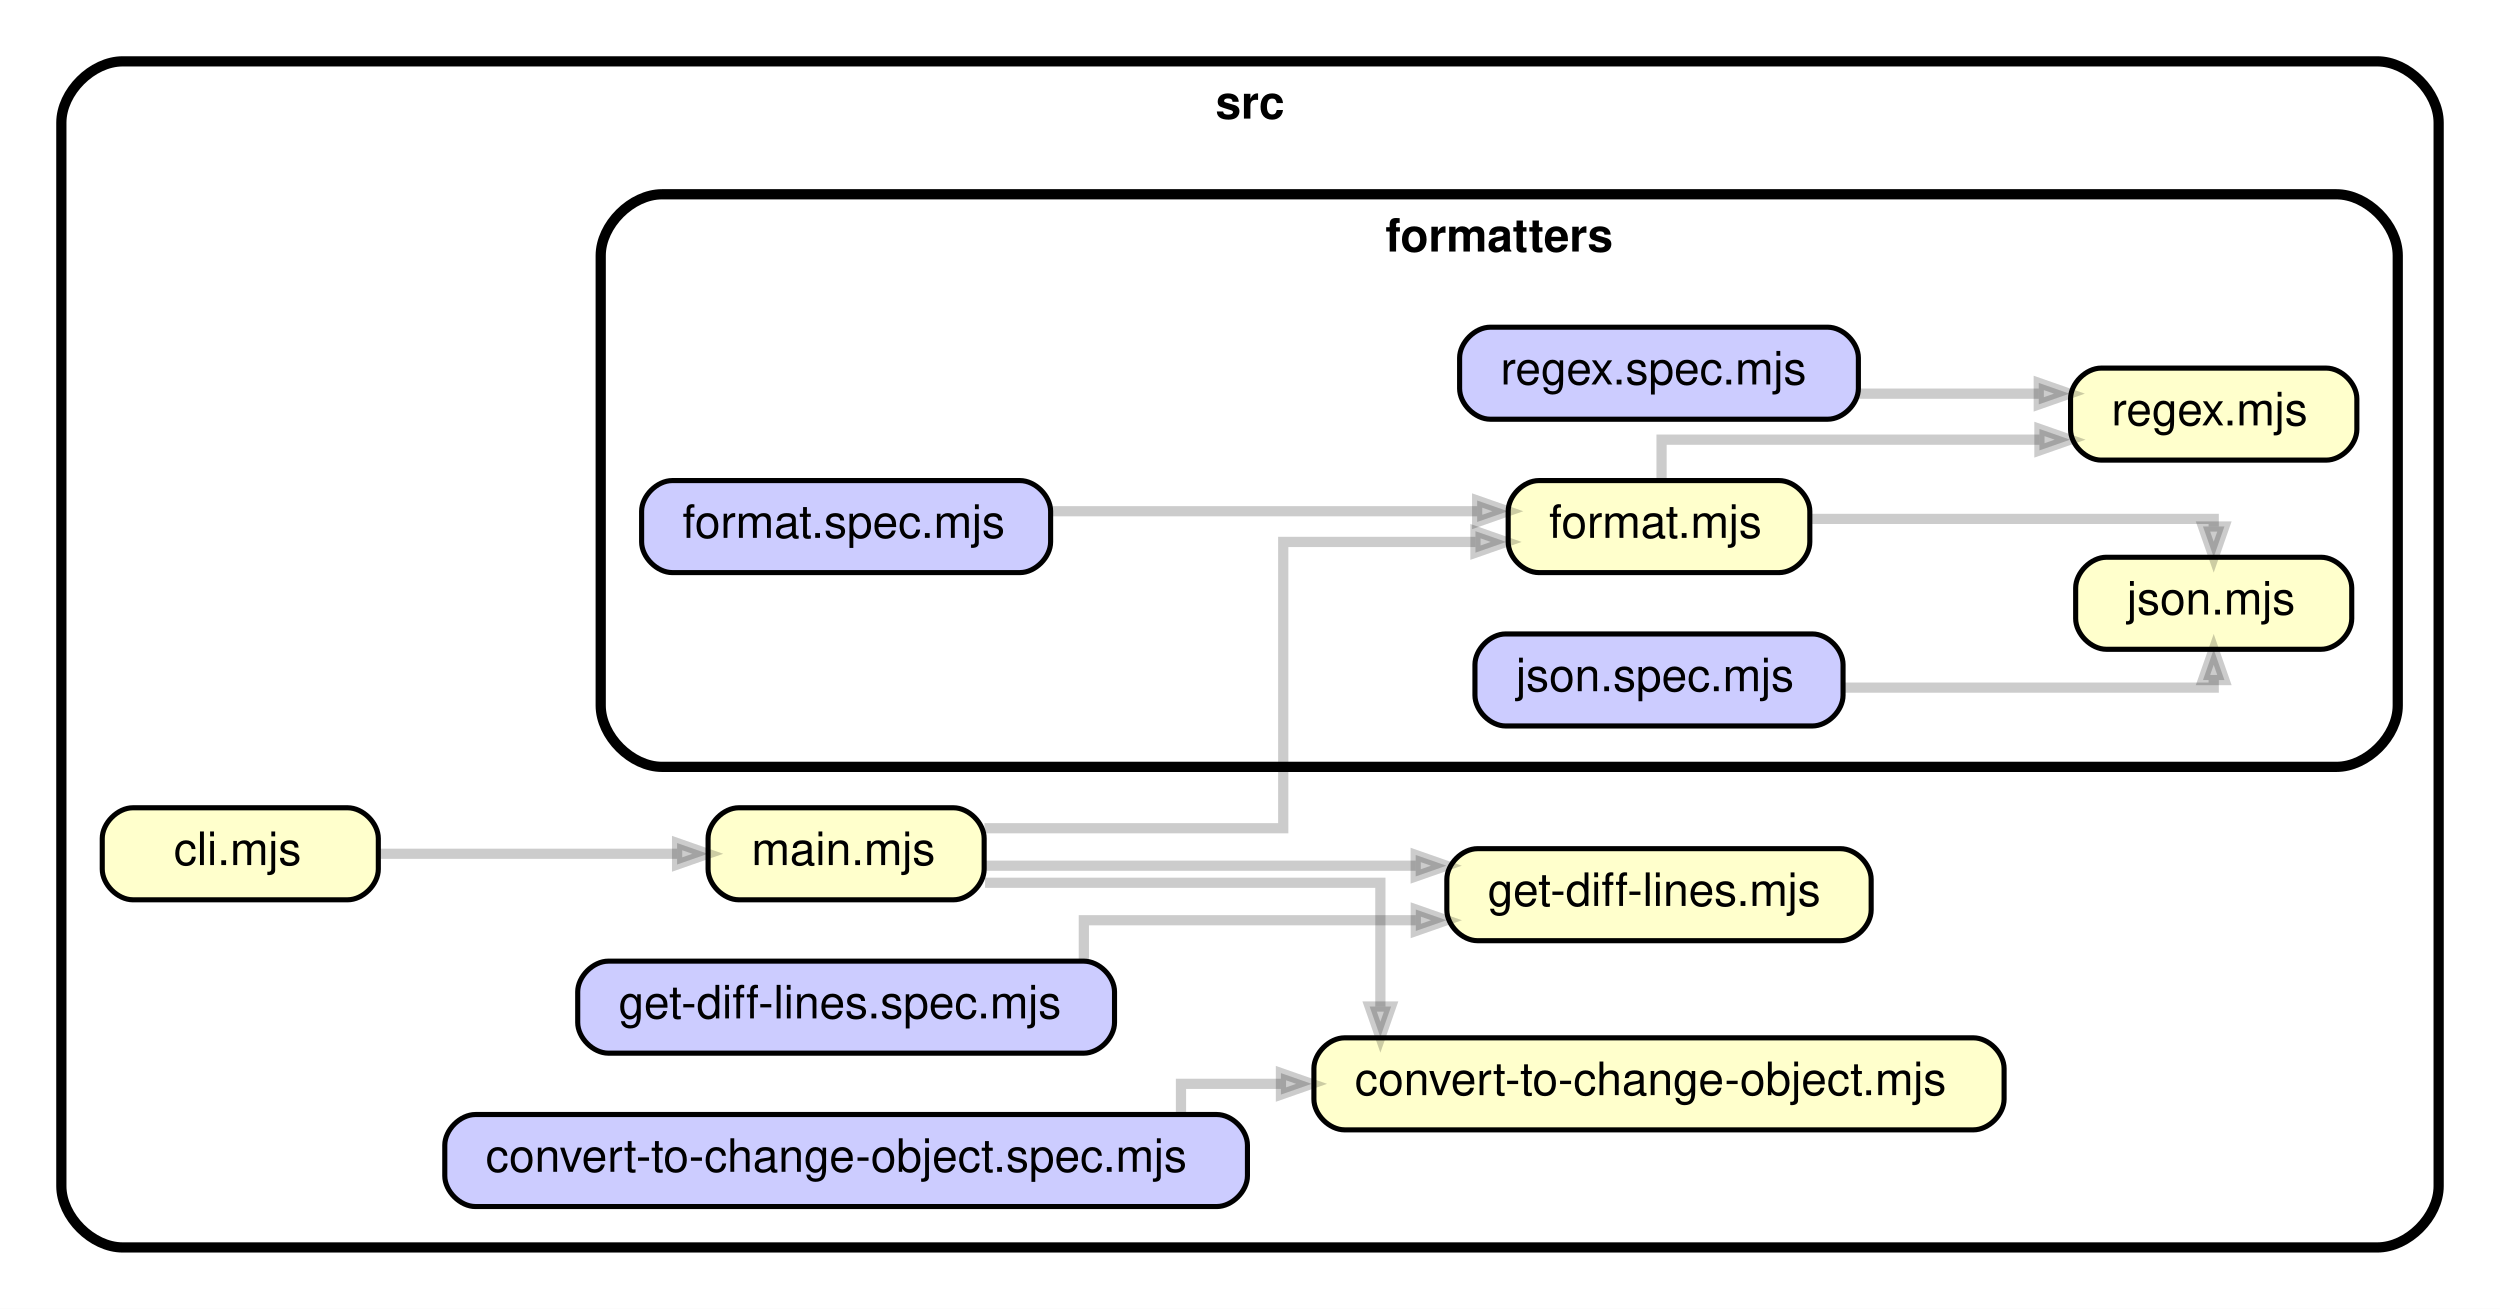
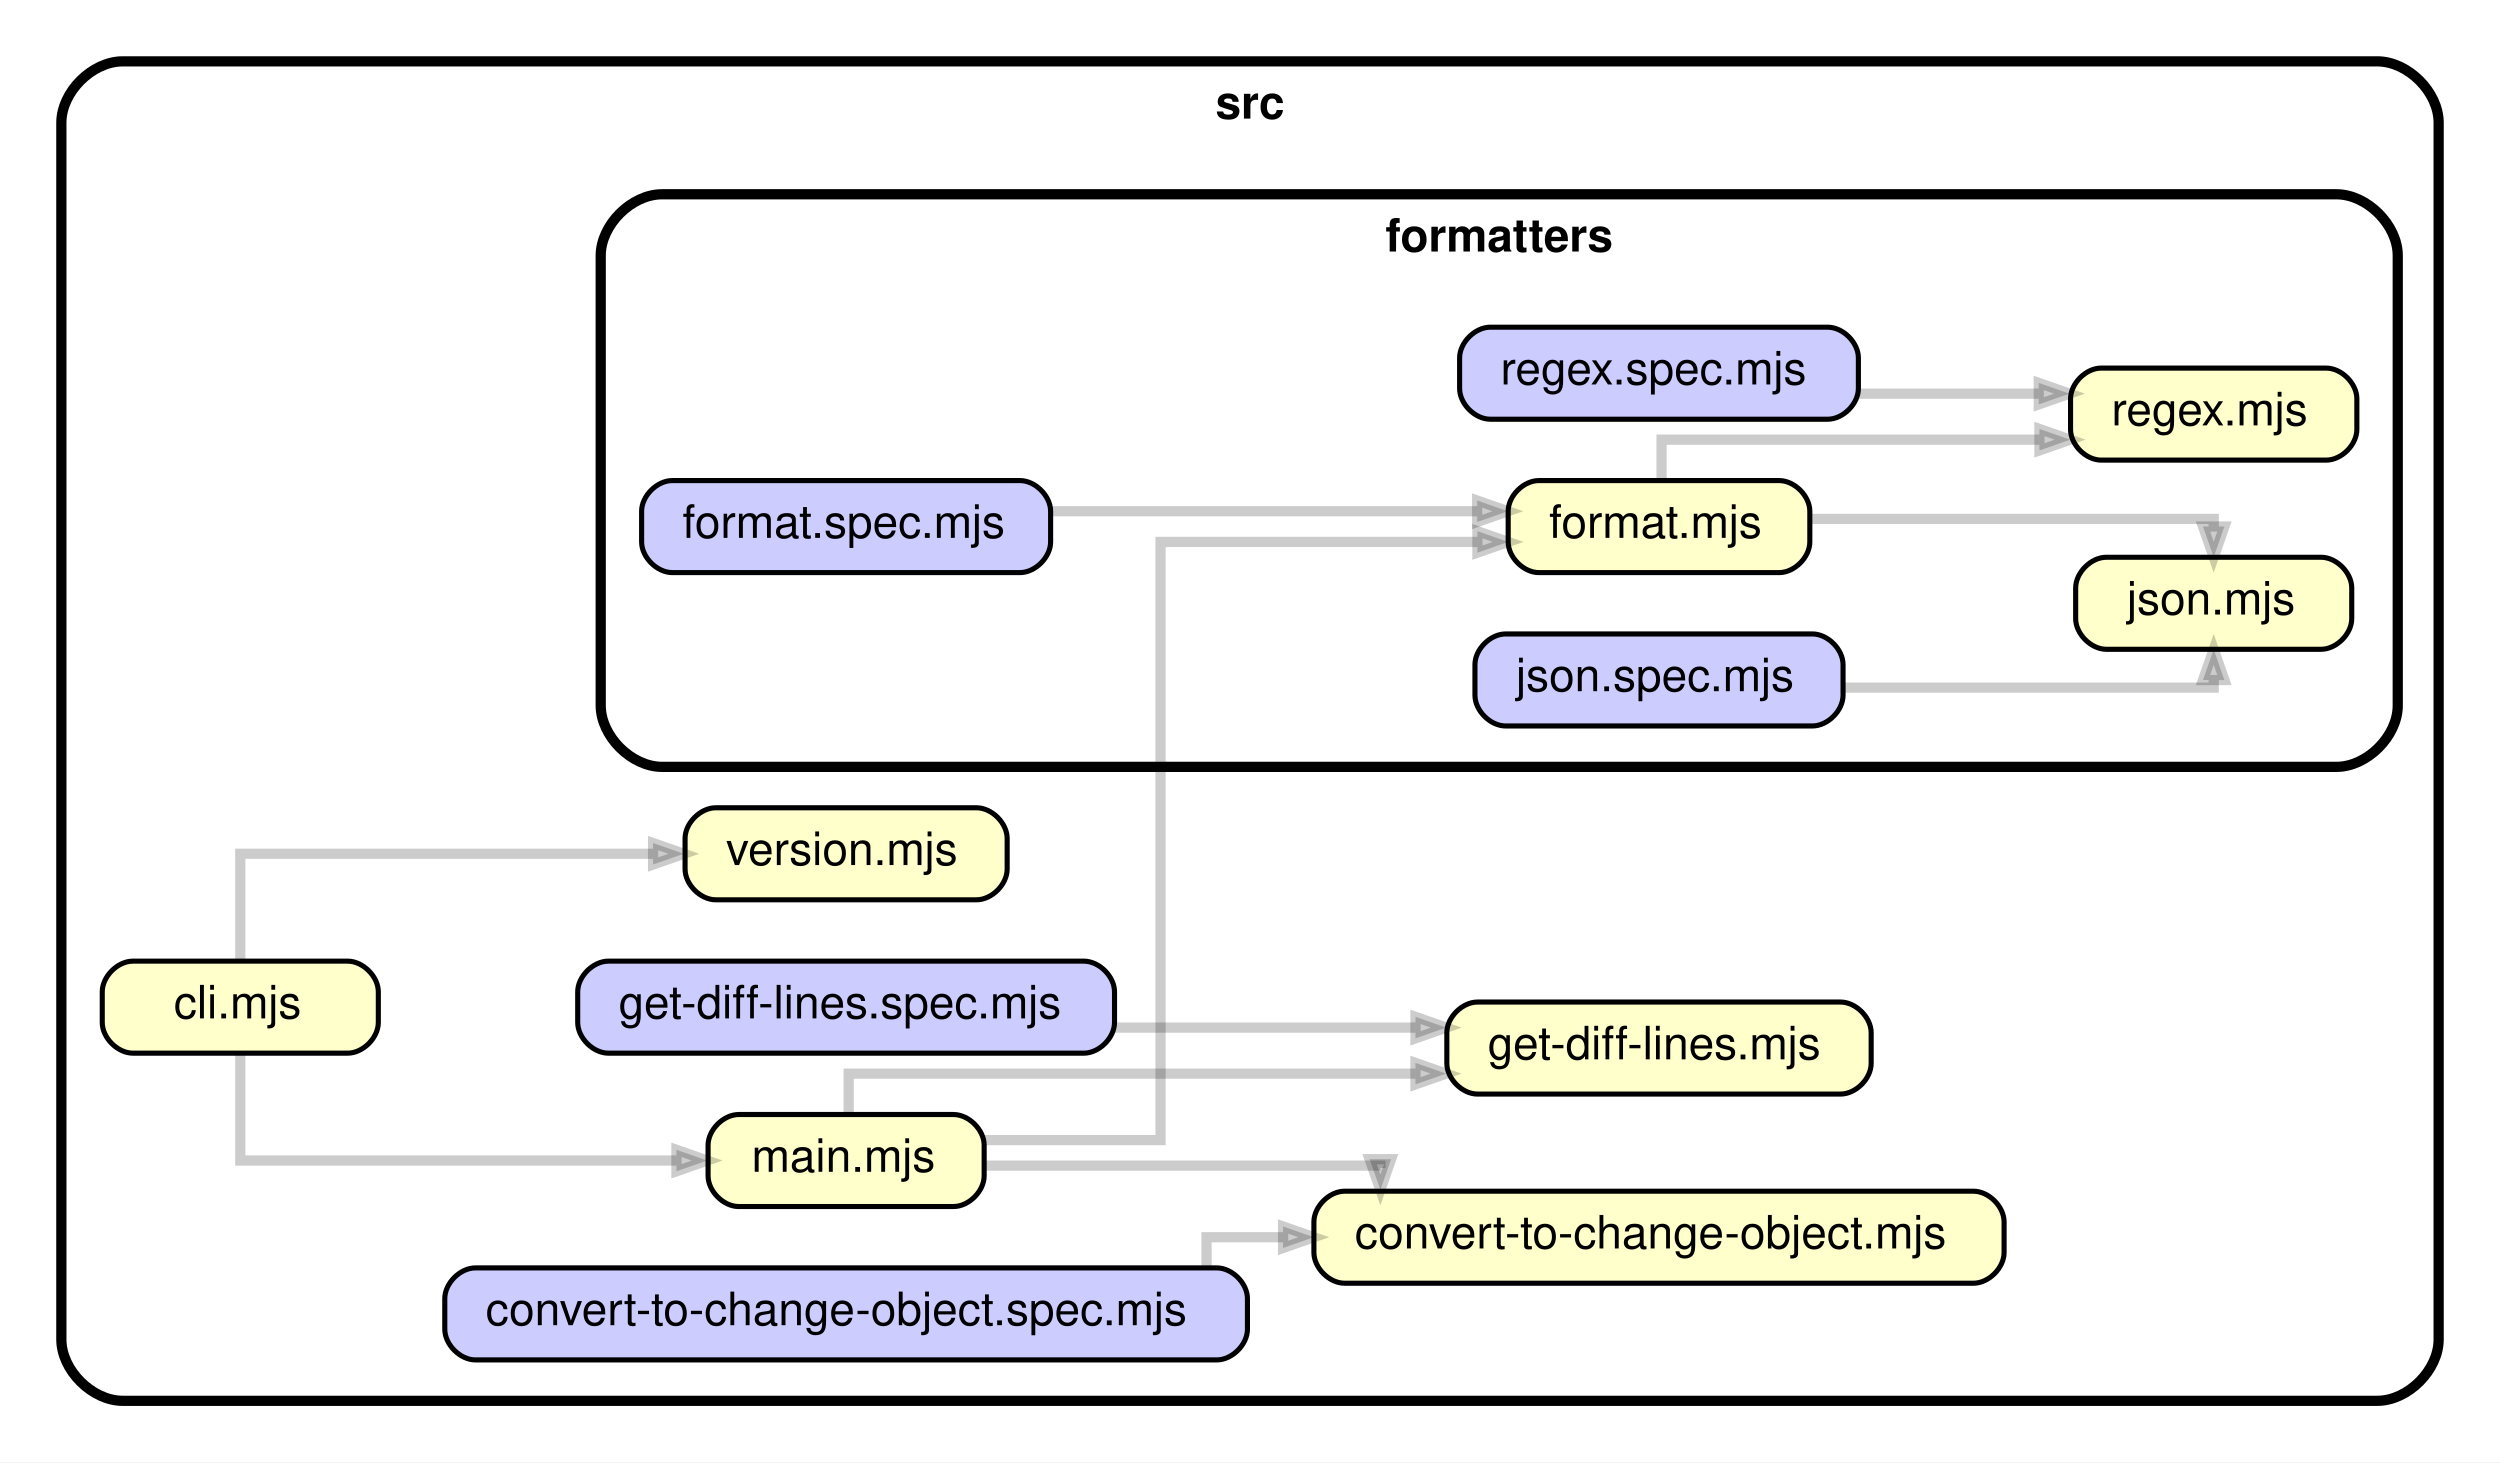
- <svg xmlns="http://www.w3.org/2000/svg" xmlns:xlink="http://www.w3.org/1999/xlink" width="489pt" height="256pt" viewBox="0.00 0.00 489.00 256.00">
-   <g id="graph0" class="graph" transform="scale(1 1) rotate(0) translate(4 252)">
-     <polygon fill="white" stroke="transparent" points="-4,4 -4,-252 485,-252 485,4 -4,4" />
+ <svg xmlns="http://www.w3.org/2000/svg" xmlns:xlink="http://www.w3.org/1999/xlink" width="489pt" height="286pt" viewBox="0.00 0.00 489.00 286.00">
+   <g id="graph0" class="graph" transform="scale(1 1) rotate(0) translate(4 282)">
+     <polygon fill="white" stroke="transparent" points="-4,4 -4,-282 485,-282 485,4 -4,4" />
    <g id="clust1" class="cluster">
-       <path fill="#ffffff" stroke="black" stroke-width="2" d="M20,-8C20,-8 461,-8 461,-8 467,-8 473,-14 473,-20 473,-20 473,-228 473,-228 473,-234 467,-240 461,-240 461,-240 20,-240 20,-240 14,-240 8,-234 8,-228 8,-228 8,-20 8,-20 8,-14 14,-8 20,-8" />
-       <text text-anchor="middle" x="240.5" y="-228.8" font-family="Helvetica,sans-Serif" font-weight="bold" font-size="9.00">src</text>
+       <path fill="#ffffff" stroke="black" stroke-width="2" d="M20,-8C20,-8 461,-8 461,-8 467,-8 473,-14 473,-20 473,-20 473,-258 473,-258 473,-264 467,-270 461,-270 461,-270 20,-270 20,-270 14,-270 8,-264 8,-258 8,-258 8,-20 8,-20 8,-14 14,-8 20,-8" />
+       <text text-anchor="middle" x="240.5" y="-258.8" font-family="Helvetica,sans-Serif" font-weight="bold" font-size="9.00">src</text>
    </g>
    <g id="clust2" class="cluster">
-       <path fill="#ffffff" stroke="black" stroke-width="2" d="M125.5,-102C125.5,-102 453,-102 453,-102 459,-102 465,-108 465,-114 465,-114 465,-202 465,-202 465,-208 459,-214 453,-214 453,-214 125.5,-214 125.5,-214 119.5,-214 113.5,-208 113.5,-202 113.5,-202 113.5,-114 113.5,-114 113.5,-108 119.5,-102 125.5,-102" />
-       <text text-anchor="middle" x="289.25" y="-202.8" font-family="Helvetica,sans-Serif" font-weight="bold" font-size="9.00">formatters</text>
+       <path fill="#ffffff" stroke="black" stroke-width="2" d="M125.5,-132C125.5,-132 453,-132 453,-132 459,-132 465,-138 465,-144 465,-144 465,-232 465,-232 465,-238 459,-244 453,-244 453,-244 125.5,-244 125.5,-244 119.5,-244 113.5,-238 113.5,-232 113.5,-232 113.5,-144 113.5,-144 113.5,-138 119.5,-132 125.5,-132" />
+       <text text-anchor="middle" x="289.25" y="-232.8" font-family="Helvetica,sans-Serif" font-weight="bold" font-size="9.00">formatters</text>
    </g>
    <g id="node1" class="node">
      <g id="a_node1">
        <a xlink:href="src/cli.mjs" xlink:title="cli.mjs">
          <path fill="#ffffcc" stroke="black" d="M64,-94C64,-94 22,-94 22,-94 19,-94 16,-91 16,-88 16,-88 16,-82 16,-82 16,-79 19,-76 22,-76 22,-76 64,-76 64,-76 67,-76 70,-79 70,-82 70,-82 70,-88 70,-88 70,-91 67,-94 64,-94" />
          <text text-anchor="start" x="30" y="-82.8" font-family="Helvetica,sans-Serif" font-size="9.00">cli.mjs</text>
        </a>
      </g>
    </g>
    <g id="node2" class="node">
      <g id="a_node2">
        <a xlink:href="src/main.mjs" xlink:title="main.mjs">
-           <path fill="#ffffcc" stroke="black" d="M182.5,-94C182.5,-94 140.5,-94 140.5,-94 137.5,-94 134.5,-91 134.5,-88 134.5,-88 134.5,-82 134.5,-82 134.5,-79 137.5,-76 140.5,-76 140.5,-76 182.5,-76 182.5,-76 185.5,-76 188.5,-79 188.5,-82 188.5,-82 188.5,-88 188.5,-88 188.5,-91 185.5,-94 182.5,-94" />
-           <text text-anchor="start" x="143" y="-82.8" font-family="Helvetica,sans-Serif" font-size="9.00">main.mjs</text>
+           <path fill="#ffffcc" stroke="black" d="M182.5,-64C182.5,-64 140.5,-64 140.5,-64 137.5,-64 134.5,-61 134.5,-58 134.5,-58 134.5,-52 134.5,-52 134.5,-49 137.5,-46 140.5,-46 140.5,-46 182.5,-46 182.5,-46 185.5,-46 188.5,-49 188.5,-52 188.5,-52 188.5,-58 188.5,-58 188.5,-61 185.5,-64 182.5,-64" />
+           <text text-anchor="start" x="143" y="-52.8" font-family="Helvetica,sans-Serif" font-size="9.00">main.mjs</text>
        </a>
      </g>
    </g>
    <g id="edge1" class="edge">
-       <path fill="none" stroke="#000000" stroke-width="2" stroke-opacity="0.2" d="M70.19,-85C70.19,-85 128.44,-85 128.44,-85" />
-       <polygon fill="#000000" fill-opacity="0.2" stroke="#000000" stroke-width="2" stroke-opacity="0.2" points="128.44,-87.1 134.44,-85 128.44,-82.9 128.44,-87.1" />
+       <path fill="none" stroke="#000000" stroke-width="2" stroke-opacity="0.2" d="M43,-75.84C43,-67.01 43,-55 43,-55 43,-55 128.31,-55 128.31,-55" />
+       <polygon fill="#000000" fill-opacity="0.2" stroke="#000000" stroke-width="2" stroke-opacity="0.2" points="128.31,-57.1 134.31,-55 128.31,-52.9 128.31,-57.1" />
    </g>
    <g id="node3" class="node">
      <g id="a_node3">
+         <a xlink:href="src/version.mjs" xlink:title="version.mjs">
+           <path fill="#ffffcc" stroke="black" d="M187,-124C187,-124 136,-124 136,-124 133,-124 130,-121 130,-118 130,-118 130,-112 130,-112 130,-109 133,-106 136,-106 136,-106 187,-106 187,-106 190,-106 193,-109 193,-112 193,-112 193,-118 193,-118 193,-121 190,-124 187,-124" />
+           <text text-anchor="start" x="138" y="-112.8" font-family="Helvetica,sans-Serif" font-size="9.00">version.mjs</text>
+         </a>
+       </g>
+     </g>
+     <g id="edge2" class="edge">
+       <path fill="none" stroke="#000000" stroke-width="2" stroke-opacity="0.2" d="M43,-94.16C43,-102.99 43,-115 43,-115 43,-115 123.74,-115 123.74,-115" />
+       <polygon fill="#000000" fill-opacity="0.2" stroke="#000000" stroke-width="2" stroke-opacity="0.2" points="123.74,-117.1 129.74,-115 123.74,-112.9 123.74,-117.1" />
+     </g>
+     <g id="node4" class="node">
+       <g id="a_node4">
        <a xlink:href="src/convert-to-change-object.mjs" xlink:title="convert-to-change-object.mjs">
          <path fill="#ffffcc" stroke="black" d="M382,-49C382,-49 259,-49 259,-49 256,-49 253,-46 253,-43 253,-43 253,-37 253,-37 253,-34 256,-31 259,-31 259,-31 382,-31 382,-31 385,-31 388,-34 388,-37 388,-37 388,-43 388,-43 388,-46 385,-49 382,-49" />
          <text text-anchor="start" x="261" y="-37.8" font-family="Helvetica,sans-Serif" font-size="9.00">convert-to-change-object.mjs</text>
        </a>
      </g>
    </g>
-     <g id="edge9" class="edge">
-       <path fill="none" stroke="#000000" stroke-width="2" stroke-opacity="0.2" d="M188.68,-79.33C219.65,-79.33 266,-79.33 266,-79.33 266,-79.33 266,-55.12 266,-55.12" />
-       <polygon fill="#000000" fill-opacity="0.2" stroke="#000000" stroke-width="2" stroke-opacity="0.2" points="268.1,-55.12 266,-49.12 263.9,-55.12 268.1,-55.12" />
+     <g id="edge10" class="edge">
+       <path fill="none" stroke="#000000" stroke-width="2" stroke-opacity="0.2" d="M188.68,-54C219.65,-54 266,-54 266,-54 266,-54 266,-53.53 266,-53.53" />
+       <polygon fill="#000000" fill-opacity="0.2" stroke="#000000" stroke-width="2" stroke-opacity="0.2" points="268.1,-55.26 266,-49.26 263.9,-55.26 268.1,-55.26" />
    </g>
-     <g id="node5" class="node">
-       <g id="a_node5">
+     <g id="node6" class="node">
+       <g id="a_node6">
        <a xlink:href="src/formatters/format.mjs" xlink:title="format.mjs">
-           <path fill="#ffffcc" stroke="black" d="M344,-158C344,-158 297,-158 297,-158 294,-158 291,-155 291,-152 291,-152 291,-146 291,-146 291,-143 294,-140 297,-140 297,-140 344,-140 344,-140 347,-140 350,-143 350,-146 350,-146 350,-152 350,-152 350,-155 347,-158 344,-158" />
-           <text text-anchor="start" x="299" y="-146.8" font-family="Helvetica,sans-Serif" font-size="9.00">format.mjs</text>
+           <path fill="#ffffcc" stroke="black" d="M344,-188C344,-188 297,-188 297,-188 294,-188 291,-185 291,-182 291,-182 291,-176 291,-176 291,-173 294,-170 297,-170 297,-170 344,-170 344,-170 347,-170 350,-173 350,-176 350,-176 350,-182 350,-182 350,-185 347,-188 344,-188" />
+           <text text-anchor="start" x="299" y="-176.8" font-family="Helvetica,sans-Serif" font-size="9.00">format.mjs</text>
        </a>
      </g>
    </g>
-     <g id="edge10" class="edge">
-       <path fill="none" stroke="#000000" stroke-width="2" stroke-opacity="0.2" d="M188.55,-90C213.6,-90 247,-90 247,-90 247,-90 247,-146 247,-146 247,-146 284.6,-146 284.6,-146" />
-       <polygon fill="#000000" fill-opacity="0.2" stroke="#000000" stroke-width="2" stroke-opacity="0.2" points="284.6,-148.1 290.6,-146 284.6,-143.9 284.6,-148.1" />
+     <g id="edge11" class="edge">
+       <path fill="none" stroke="#000000" stroke-width="2" stroke-opacity="0.2" d="M188.65,-59C205.13,-59 223,-59 223,-59 223,-59 223,-176 223,-176 223,-176 284.98,-176 284.98,-176" />
+       <polygon fill="#000000" fill-opacity="0.2" stroke="#000000" stroke-width="2" stroke-opacity="0.2" points="284.98,-178.1 290.98,-176 284.98,-173.9 284.98,-178.1" />
    </g>
-     <g id="node11" class="node">
-       <g id="a_node11">
+     <g id="node12" class="node">
+       <g id="a_node12">
        <a xlink:href="src/get-diff-lines.mjs" xlink:title="get-diff-lines.mjs">
          <path fill="#ffffcc" stroke="black" d="M356,-86C356,-86 285,-86 285,-86 282,-86 279,-83 279,-80 279,-80 279,-74 279,-74 279,-71 282,-68 285,-68 285,-68 356,-68 356,-68 359,-68 362,-71 362,-74 362,-74 362,-80 362,-80 362,-83 359,-86 356,-86" />
          <text text-anchor="start" x="287" y="-74.8" font-family="Helvetica,sans-Serif" font-size="9.00">get-diff-lines.mjs</text>
        </a>
      </g>
    </g>
-     <g id="edge11" class="edge">
-       <path fill="none" stroke="#000000" stroke-width="2" stroke-opacity="0.2" d="M188.83,-82.67C188.83,-82.67 272.91,-82.67 272.91,-82.67" />
-       <polygon fill="#000000" fill-opacity="0.2" stroke="#000000" stroke-width="2" stroke-opacity="0.2" points="272.91,-84.77 278.91,-82.67 272.91,-80.57 272.91,-84.77" />
+     <g id="edge12" class="edge">
+       <path fill="none" stroke="#000000" stroke-width="2" stroke-opacity="0.2" d="M162,-64.3C162,-68.26 162,-72 162,-72 162,-72 272.86,-72 272.86,-72" />
+       <polygon fill="#000000" fill-opacity="0.2" stroke="#000000" stroke-width="2" stroke-opacity="0.2" points="272.86,-74.1 278.86,-72 272.86,-69.9 272.86,-74.1" />
    </g>
-     <g id="node4" class="node">
-       <g id="a_node4">
+     <g id="node5" class="node">
+       <g id="a_node5">
        <a xlink:href="src/convert-to-change-object.spec.mjs" xlink:title="convert-to-change-object.spec.mjs">
          <path fill="#ccccff" stroke="black" d="M234,-34C234,-34 89,-34 89,-34 86,-34 83,-31 83,-28 83,-28 83,-22 83,-22 83,-19 86,-16 89,-16 89,-16 234,-16 234,-16 237,-16 240,-19 240,-22 240,-22 240,-28 240,-28 240,-31 237,-34 234,-34" />
          <text text-anchor="start" x="91" y="-22.8" font-family="Helvetica,sans-Serif" font-size="9.00">convert-to-change-object.spec.mjs</text>
        </a>
      </g>
    </g>
-     <g id="edge2" class="edge">
-       <path fill="none" stroke="#000000" stroke-width="2" stroke-opacity="0.2" d="M227,-34.24C227,-37.33 227,-40 227,-40 227,-40 246.55,-40 246.55,-40" />
-       <polygon fill="#000000" fill-opacity="0.2" stroke="#000000" stroke-width="2" stroke-opacity="0.2" points="246.55,-42.1 252.55,-40 246.55,-37.9 246.55,-42.1" />
-     </g>
-     <g id="node6" class="node">
-       <g id="a_node6">
-         <a xlink:href="src/formatters/json.mjs" xlink:title="json.mjs">
-           <path fill="#ffffcc" stroke="black" d="M450,-143C450,-143 408,-143 408,-143 405,-143 402,-140 402,-137 402,-137 402,-131 402,-131 402,-128 405,-125 408,-125 408,-125 450,-125 450,-125 453,-125 456,-128 456,-131 456,-131 456,-137 456,-137 456,-140 453,-143 450,-143" />
-           <text text-anchor="start" x="412" y="-131.8" font-family="Helvetica,sans-Serif" font-size="9.00">json.mjs</text>
-         </a>
-       </g>
-     </g>
    <g id="edge3" class="edge">
-       <path fill="none" stroke="#000000" stroke-width="2" stroke-opacity="0.2" d="M350.15,-150.5C382.27,-150.5 429,-150.5 429,-150.5 429,-150.5 429,-149.02 429,-149.02" />
-       <polygon fill="#000000" fill-opacity="0.2" stroke="#000000" stroke-width="2" stroke-opacity="0.2" points="431.1,-149.02 429,-143.02 426.9,-149.02 431.1,-149.02" />
+       <path fill="none" stroke="#000000" stroke-width="2" stroke-opacity="0.2" d="M232,-34.24C232,-37.33 232,-40 232,-40 232,-40 246.97,-40 246.97,-40" />
+       <polygon fill="#000000" fill-opacity="0.2" stroke="#000000" stroke-width="2" stroke-opacity="0.2" points="246.97,-42.1 252.97,-40 246.97,-37.9 246.97,-42.1" />
    </g>
    <g id="node7" class="node">
      <g id="a_node7">
-         <a xlink:href="src/formatters/regex.mjs" xlink:title="regex.mjs">
-           <path fill="#ffffcc" stroke="black" d="M451,-180C451,-180 407,-180 407,-180 404,-180 401,-177 401,-174 401,-174 401,-168 401,-168 401,-165 404,-162 407,-162 407,-162 451,-162 451,-162 454,-162 457,-165 457,-168 457,-168 457,-174 457,-174 457,-177 454,-180 451,-180" />
-           <text text-anchor="start" x="409" y="-168.8" font-family="Helvetica,sans-Serif" font-size="9.00">regex.mjs</text>
+         <a xlink:href="src/formatters/json.mjs" xlink:title="json.mjs">
+           <path fill="#ffffcc" stroke="black" d="M450,-173C450,-173 408,-173 408,-173 405,-173 402,-170 402,-167 402,-167 402,-161 402,-161 402,-158 405,-155 408,-155 408,-155 450,-155 450,-155 453,-155 456,-158 456,-161 456,-161 456,-167 456,-167 456,-170 453,-173 450,-173" />
+           <text text-anchor="start" x="412" y="-161.8" font-family="Helvetica,sans-Serif" font-size="9.00">json.mjs</text>
        </a>
      </g>
    </g>
    <g id="edge4" class="edge">
-       <path fill="none" stroke="#000000" stroke-width="2" stroke-opacity="0.2" d="M321,-158.3C321,-162.26 321,-166 321,-166 321,-166 394.91,-166 394.91,-166" />
-       <polygon fill="#000000" fill-opacity="0.2" stroke="#000000" stroke-width="2" stroke-opacity="0.2" points="394.91,-168.1 400.91,-166 394.91,-163.9 394.91,-168.1" />
+       <path fill="none" stroke="#000000" stroke-width="2" stroke-opacity="0.2" d="M350.15,-180.5C382.27,-180.5 429,-180.5 429,-180.5 429,-180.5 429,-179.02 429,-179.02" />
+       <polygon fill="#000000" fill-opacity="0.2" stroke="#000000" stroke-width="2" stroke-opacity="0.2" points="431.1,-179.02 429,-173.02 426.9,-179.02 431.1,-179.02" />
    </g>
    <g id="node8" class="node">
      <g id="a_node8">
-         <a xlink:href="src/formatters/format.spec.mjs" xlink:title="format.spec.mjs">
-           <path fill="#ccccff" stroke="black" d="M195.5,-158C195.5,-158 127.5,-158 127.5,-158 124.5,-158 121.5,-155 121.5,-152 121.5,-152 121.5,-146 121.5,-146 121.5,-143 124.5,-140 127.5,-140 127.5,-140 195.5,-140 195.5,-140 198.5,-140 201.5,-143 201.5,-146 201.5,-146 201.5,-152 201.5,-152 201.5,-155 198.5,-158 195.5,-158" />
-           <text text-anchor="start" x="129.5" y="-146.8" font-family="Helvetica,sans-Serif" font-size="9.00">format.spec.mjs</text>
+         <a xlink:href="src/formatters/regex.mjs" xlink:title="regex.mjs">
+           <path fill="#ffffcc" stroke="black" d="M451,-210C451,-210 407,-210 407,-210 404,-210 401,-207 401,-204 401,-204 401,-198 401,-198 401,-195 404,-192 407,-192 407,-192 451,-192 451,-192 454,-192 457,-195 457,-198 457,-198 457,-204 457,-204 457,-207 454,-210 451,-210" />
+           <text text-anchor="start" x="409" y="-198.8" font-family="Helvetica,sans-Serif" font-size="9.00">regex.mjs</text>
        </a>
      </g>
    </g>
    <g id="edge5" class="edge">
-       <path fill="none" stroke="#000000" stroke-width="2" stroke-opacity="0.2" d="M201.62,-152C201.62,-152 284.93,-152 284.93,-152" />
-       <polygon fill="#000000" fill-opacity="0.2" stroke="#000000" stroke-width="2" stroke-opacity="0.2" points="284.93,-154.1 290.93,-152 284.93,-149.9 284.93,-154.1" />
+       <path fill="none" stroke="#000000" stroke-width="2" stroke-opacity="0.2" d="M321,-188.3C321,-192.26 321,-196 321,-196 321,-196 394.91,-196 394.91,-196" />
+       <polygon fill="#000000" fill-opacity="0.2" stroke="#000000" stroke-width="2" stroke-opacity="0.2" points="394.91,-198.1 400.91,-196 394.91,-193.9 394.91,-198.1" />
    </g>
    <g id="node9" class="node">
      <g id="a_node9">
-         <a xlink:href="src/formatters/json.spec.mjs" xlink:title="json.spec.mjs">
-           <path fill="#ccccff" stroke="black" d="M350.5,-128C350.5,-128 290.5,-128 290.5,-128 287.5,-128 284.5,-125 284.5,-122 284.5,-122 284.5,-116 284.5,-116 284.5,-113 287.5,-110 290.5,-110 290.5,-110 350.5,-110 350.5,-110 353.5,-110 356.5,-113 356.5,-116 356.5,-116 356.5,-122 356.5,-122 356.5,-125 353.5,-128 350.5,-128" />
-           <text text-anchor="start" x="292.5" y="-116.8" font-family="Helvetica,sans-Serif" font-size="9.00">json.spec.mjs</text>
+         <a xlink:href="src/formatters/format.spec.mjs" xlink:title="format.spec.mjs">
+           <path fill="#ccccff" stroke="black" d="M195.5,-188C195.5,-188 127.5,-188 127.5,-188 124.5,-188 121.5,-185 121.5,-182 121.5,-182 121.5,-176 121.5,-176 121.5,-173 124.5,-170 127.5,-170 127.5,-170 195.5,-170 195.5,-170 198.5,-170 201.5,-173 201.5,-176 201.5,-176 201.5,-182 201.5,-182 201.5,-185 198.5,-188 195.5,-188" />
+           <text text-anchor="start" x="129.5" y="-176.8" font-family="Helvetica,sans-Serif" font-size="9.00">format.spec.mjs</text>
        </a>
      </g>
    </g>
    <g id="edge6" class="edge">
-       <path fill="none" stroke="#000000" stroke-width="2" stroke-opacity="0.2" d="M356.63,-117.5C388.19,-117.5 429,-117.5 429,-117.5 429,-117.5 429,-118.98 429,-118.98" />
-       <polygon fill="#000000" fill-opacity="0.2" stroke="#000000" stroke-width="2" stroke-opacity="0.2" points="426.9,-118.98 429,-124.98 431.1,-118.98 426.9,-118.98" />
+       <path fill="none" stroke="#000000" stroke-width="2" stroke-opacity="0.2" d="M201.62,-182C201.62,-182 284.93,-182 284.93,-182" />
+       <polygon fill="#000000" fill-opacity="0.2" stroke="#000000" stroke-width="2" stroke-opacity="0.2" points="284.93,-184.1 290.93,-182 284.93,-179.9 284.93,-184.1" />
    </g>
    <g id="node10" class="node">
      <g id="a_node10">
-         <a xlink:href="src/formatters/regex.spec.mjs" xlink:title="regex.spec.mjs">
-           <path fill="#ccccff" stroke="black" d="M353.5,-188C353.5,-188 287.5,-188 287.5,-188 284.5,-188 281.5,-185 281.5,-182 281.5,-182 281.5,-176 281.5,-176 281.5,-173 284.5,-170 287.5,-170 287.5,-170 353.5,-170 353.5,-170 356.5,-170 359.5,-173 359.5,-176 359.5,-176 359.5,-182 359.5,-182 359.5,-185 356.5,-188 353.5,-188" />
-           <text text-anchor="start" x="289.5" y="-176.8" font-family="Helvetica,sans-Serif" font-size="9.00">regex.spec.mjs</text>
+         <a xlink:href="src/formatters/json.spec.mjs" xlink:title="json.spec.mjs">
+           <path fill="#ccccff" stroke="black" d="M350.5,-158C350.5,-158 290.5,-158 290.5,-158 287.5,-158 284.5,-155 284.5,-152 284.5,-152 284.5,-146 284.5,-146 284.5,-143 287.5,-140 290.5,-140 290.5,-140 350.5,-140 350.5,-140 353.5,-140 356.5,-143 356.5,-146 356.5,-146 356.5,-152 356.5,-152 356.5,-155 353.5,-158 350.5,-158" />
+           <text text-anchor="start" x="292.5" y="-146.8" font-family="Helvetica,sans-Serif" font-size="9.00">json.spec.mjs</text>
        </a>
      </g>
    </g>
    <g id="edge7" class="edge">
-       <path fill="none" stroke="#000000" stroke-width="2" stroke-opacity="0.2" d="M359.67,-175C359.67,-175 394.78,-175 394.78,-175" />
-       <polygon fill="#000000" fill-opacity="0.2" stroke="#000000" stroke-width="2" stroke-opacity="0.2" points="394.78,-177.1 400.78,-175 394.78,-172.9 394.78,-177.1" />
+       <path fill="none" stroke="#000000" stroke-width="2" stroke-opacity="0.2" d="M356.63,-147.5C388.19,-147.5 429,-147.5 429,-147.5 429,-147.5 429,-148.98 429,-148.98" />
+       <polygon fill="#000000" fill-opacity="0.2" stroke="#000000" stroke-width="2" stroke-opacity="0.2" points="426.9,-148.98 429,-154.98 431.1,-148.98 426.9,-148.98" />
    </g>
-     <g id="node12" class="node">
-       <g id="a_node12">
-         <a xlink:href="src/get-diff-lines.spec.mjs" xlink:title="get-diff-lines.spec.mjs">
-           <path fill="#ccccff" stroke="black" d="M208,-64C208,-64 115,-64 115,-64 112,-64 109,-61 109,-58 109,-58 109,-52 109,-52 109,-49 112,-46 115,-46 115,-46 208,-46 208,-46 211,-46 214,-49 214,-52 214,-52 214,-58 214,-58 214,-61 211,-64 208,-64" />
-           <text text-anchor="start" x="117" y="-52.8" font-family="Helvetica,sans-Serif" font-size="9.00">get-diff-lines.spec.mjs</text>
+     <g id="node11" class="node">
+       <g id="a_node11">
+         <a xlink:href="src/formatters/regex.spec.mjs" xlink:title="regex.spec.mjs">
+           <path fill="#ccccff" stroke="black" d="M353.5,-218C353.5,-218 287.5,-218 287.5,-218 284.5,-218 281.5,-215 281.5,-212 281.5,-212 281.5,-206 281.5,-206 281.5,-203 284.5,-200 287.5,-200 287.5,-200 353.5,-200 353.5,-200 356.5,-200 359.5,-203 359.5,-206 359.5,-206 359.5,-212 359.5,-212 359.5,-215 356.5,-218 353.5,-218" />
+           <text text-anchor="start" x="289.5" y="-206.8" font-family="Helvetica,sans-Serif" font-size="9.00">regex.spec.mjs</text>
        </a>
      </g>
    </g>
    <g id="edge8" class="edge">
-       <path fill="none" stroke="#000000" stroke-width="2" stroke-opacity="0.2" d="M208,-64.3C208,-68.26 208,-72 208,-72 208,-72 272.93,-72 272.93,-72" />
-       <polygon fill="#000000" fill-opacity="0.2" stroke="#000000" stroke-width="2" stroke-opacity="0.2" points="272.93,-74.1 278.93,-72 272.93,-69.9 272.93,-74.1" />
+       <path fill="none" stroke="#000000" stroke-width="2" stroke-opacity="0.2" d="M359.67,-205C359.67,-205 394.78,-205 394.78,-205" />
+       <polygon fill="#000000" fill-opacity="0.2" stroke="#000000" stroke-width="2" stroke-opacity="0.2" points="394.78,-207.1 400.78,-205 394.78,-202.9 394.78,-207.1" />
+     </g>
+     <g id="node13" class="node">
+       <g id="a_node13">
+         <a xlink:href="src/get-diff-lines.spec.mjs" xlink:title="get-diff-lines.spec.mjs">
+           <path fill="#ccccff" stroke="black" d="M208,-94C208,-94 115,-94 115,-94 112,-94 109,-91 109,-88 109,-88 109,-82 109,-82 109,-79 112,-76 115,-76 115,-76 208,-76 208,-76 211,-76 214,-79 214,-82 214,-82 214,-88 214,-88 214,-91 211,-94 208,-94" />
+           <text text-anchor="start" x="117" y="-82.8" font-family="Helvetica,sans-Serif" font-size="9.00">get-diff-lines.spec.mjs</text>
+         </a>
+       </g>
+     </g>
+     <g id="edge9" class="edge">
+       <path fill="none" stroke="#000000" stroke-width="2" stroke-opacity="0.2" d="M214,-81C214,-81 272.87,-81 272.87,-81" />
+       <polygon fill="#000000" fill-opacity="0.2" stroke="#000000" stroke-width="2" stroke-opacity="0.2" points="272.87,-83.1 278.87,-81 272.87,-78.9 272.87,-83.1" />
    </g>
  </g>
</svg>
